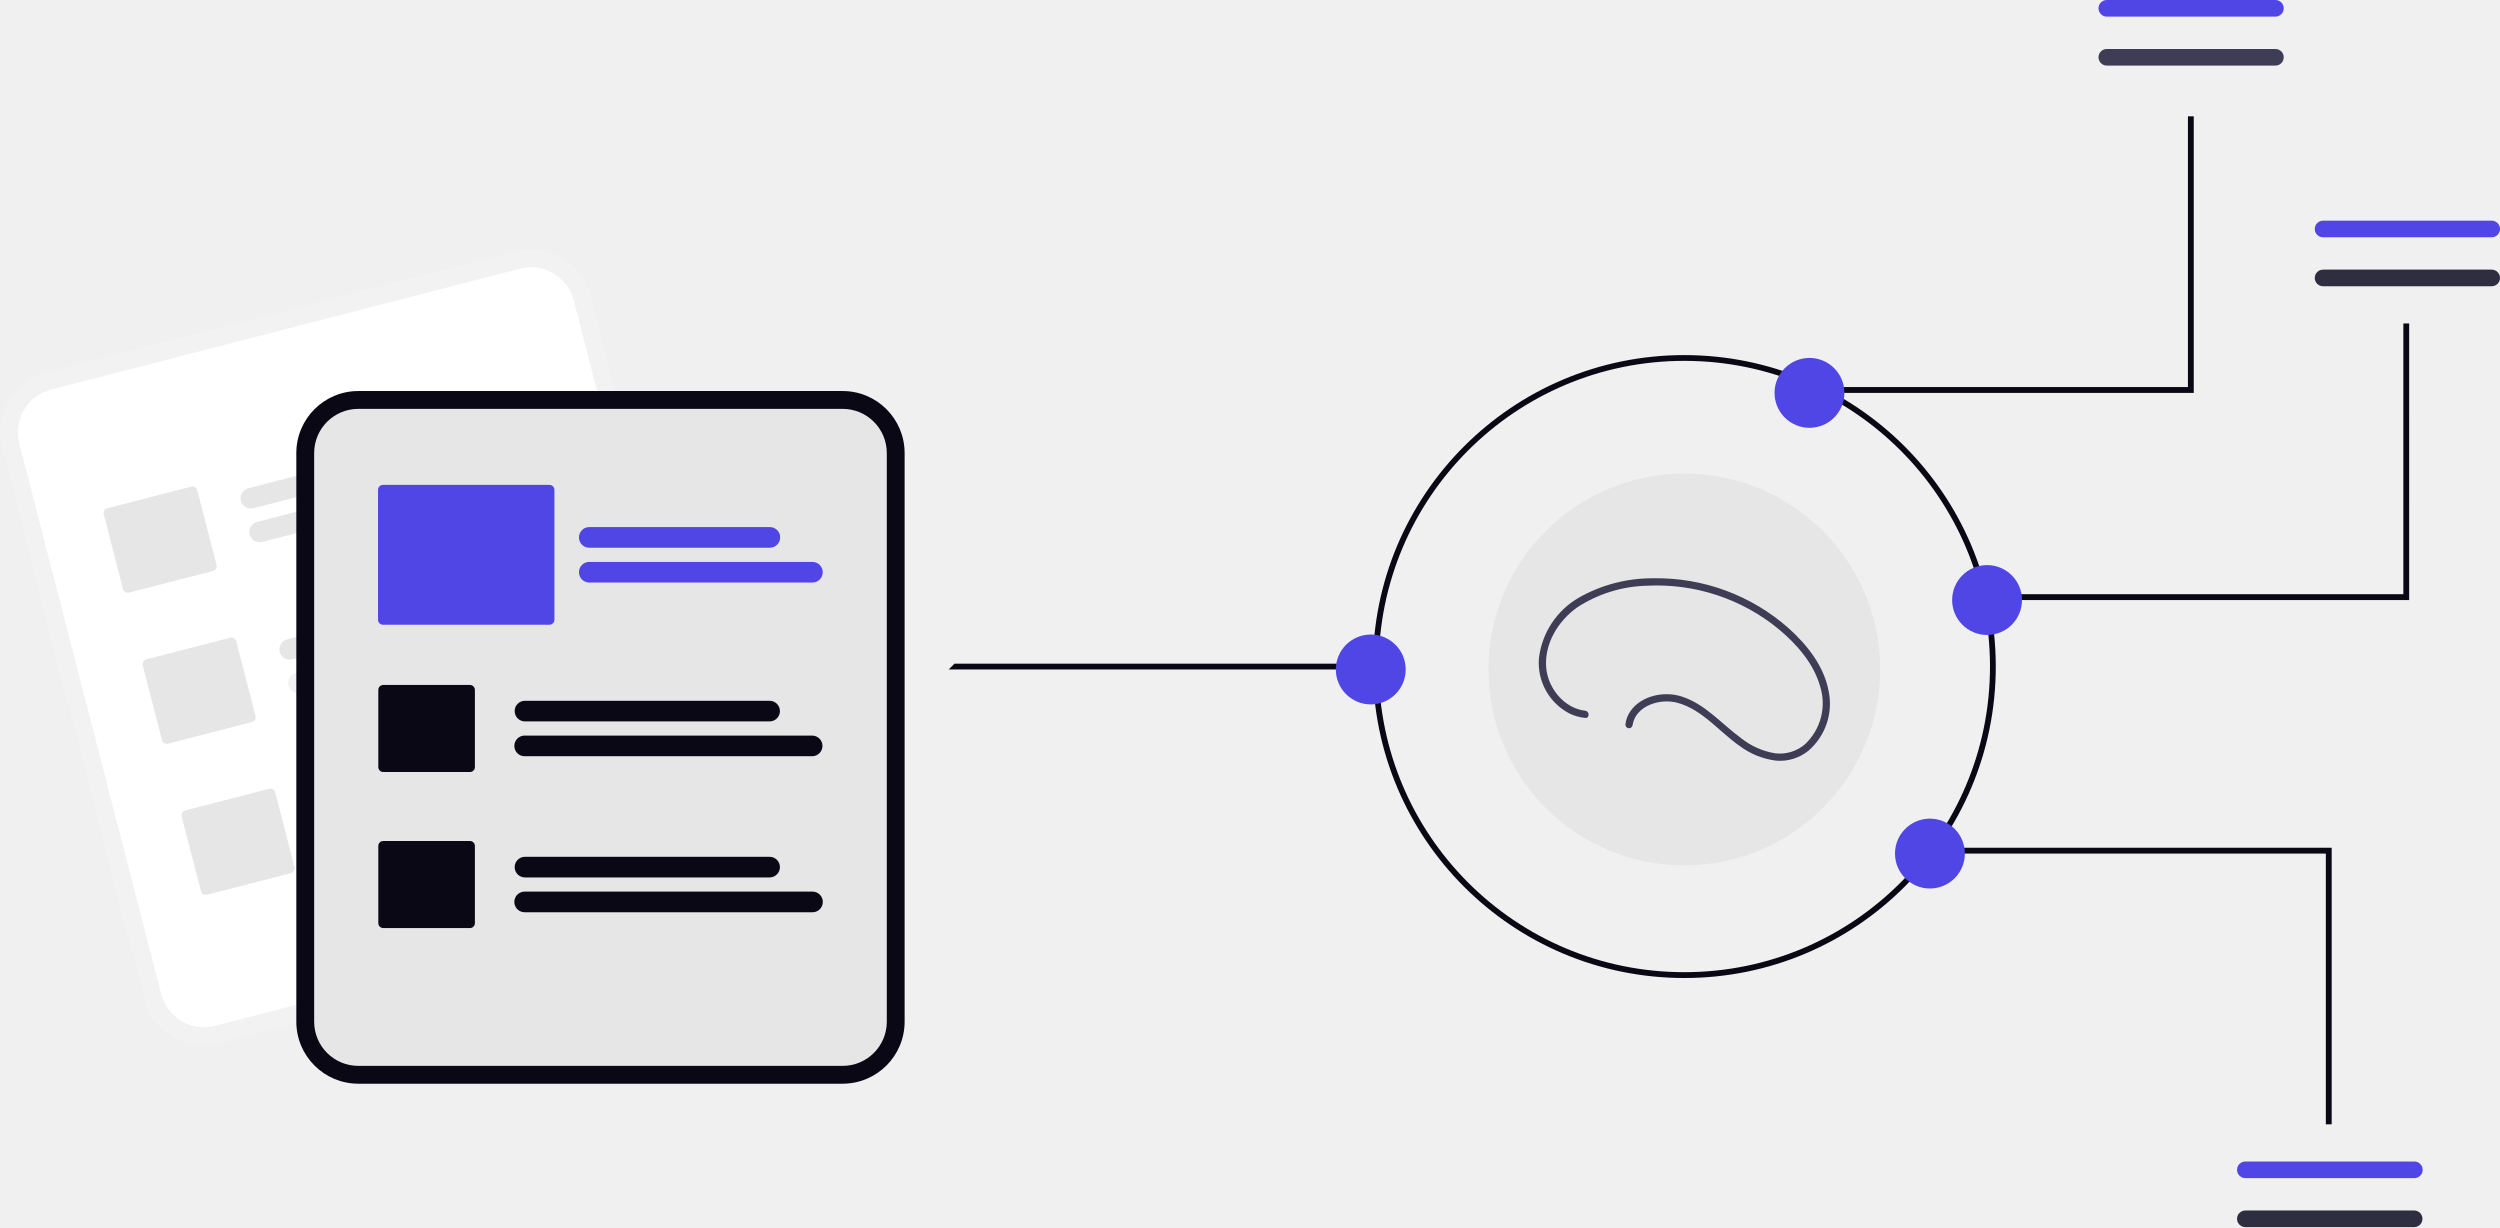
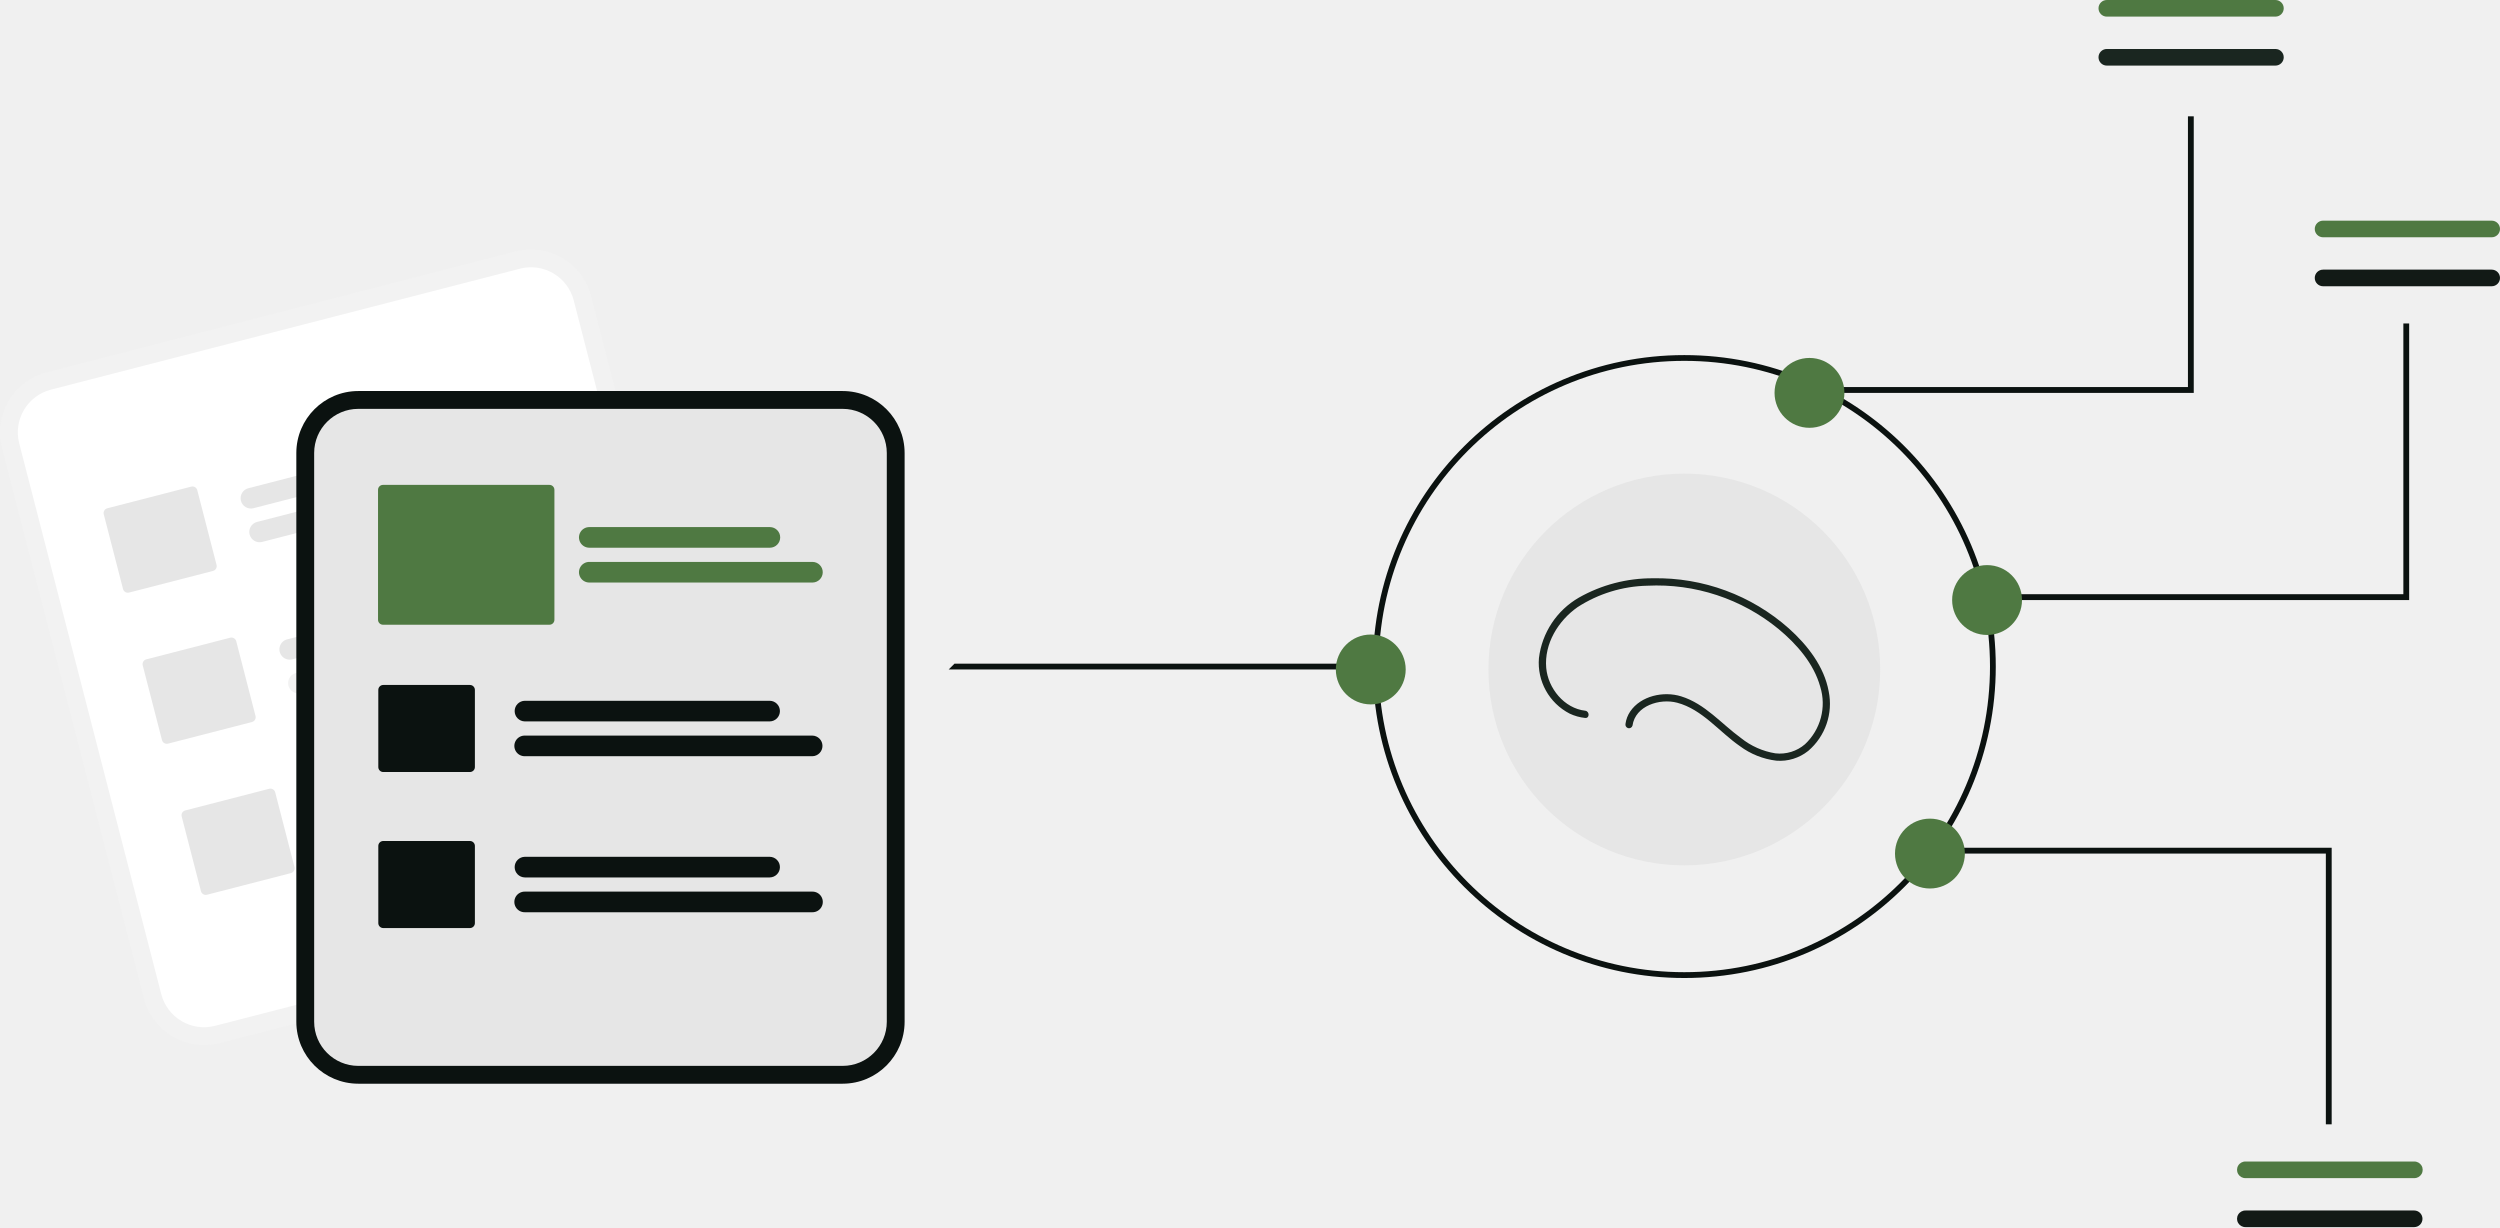
<svg xmlns="http://www.w3.org/2000/svg" width="960" height="471.213" viewBox="0 0 960 471.213" role="img" artist="Katerina Limpitsouni" source="https://undraw.co/">
  <g transform="translate(-1219.032 -316.211)">
    <g transform="translate(1219.032 412.002)">
      <path d="M406.947,99.819l-12.579,3.244-154.96,39.961-12.578,3.244a23.814,23.814,0,0,0-17.094,28.974l54.54,211.5a23.815,23.815,0,0,0,28.972,17.092l.032-.008L473.333,357.39l.032-.008a23.815,23.815,0,0,0,17.1-28.974L435.922,116.913A23.815,23.815,0,0,0,406.947,99.819Z" transform="translate(-208.984 -99.065)" fill="#f2f2f2" />
      <path d="M415.661,113.454l-14.9,3.842L250.442,156.061l-14.9,3.842a16.958,16.958,0,0,0-12.175,20.633L277.912,392.03A16.958,16.958,0,0,0,298.545,404.2l.032-.008,180.051-46.432.033-.009a16.958,16.958,0,0,0,12.175-20.633l-54.542-211.5a16.958,16.958,0,0,0-20.633-12.175Z" transform="translate(-215.987 -106.07)" fill="#fff" />
      <path d="M491.934,244.585,400.85,268.073a3.961,3.961,0,1,1-1.978-7.672l91.083-23.488a3.961,3.961,0,1,1,1.979,7.672Z" transform="translate(-303.509 -168.713)" fill="#e6e6e6" />
      <path d="M514.51,262.521,407.6,290.09a3.961,3.961,0,1,1-1.978-7.672L512.53,254.85a3.961,3.961,0,1,1,1.979,7.672Z" transform="translate(-306.923 -177.784)" fill="#e6e6e6" />
      <path d="M522.2,361.958l-91.083,23.489a3.962,3.962,0,1,1-1.979-7.672l91.084-23.489a3.962,3.962,0,1,1,1.979,7.672Z" transform="translate(-318.816 -228.07)" fill="#e6e6e6" />
      <path d="M544.779,379.894,437.873,407.463a3.962,3.962,0,1,1-1.979-7.672L542.8,372.223a3.962,3.962,0,1,1,1.979,7.672Z" transform="translate(-322.232 -237.141)" fill="#f2f2f2" />
      <path d="M552.471,479.334l-91.084,23.489a3.962,3.962,0,1,1-1.979-7.672l91.084-23.486a3.961,3.961,0,1,1,1.978,7.672Z" transform="translate(-334.123 -287.43)" fill="#f2f2f2" />
      <path d="M575.047,497.268,468.141,524.837a3.961,3.961,0,1,1-1.979-7.672L573.069,489.6a3.961,3.961,0,1,1,1.978,7.672Z" transform="translate(-337.54 -296.498)" fill="#f2f2f2" />
      <path d="M331.482,315.628l-32.235,8.312a1.9,1.9,0,0,1-2.314-1.365l-7.4-28.693a1.9,1.9,0,0,1,1.365-2.314l32.233-8.312a1.9,1.9,0,0,1,2.314,1.365l7.4,28.693a1.9,1.9,0,0,1-1.365,2.314Z" transform="translate(-249.689 -192.183)" fill="#e6e6e6" />
      <path d="M361.749,433l-32.234,8.31a1.9,1.9,0,0,1-2.314-1.365l-7.4-28.693a1.9,1.9,0,0,1,1.365-2.314l32.233-8.312a1.9,1.9,0,0,1,2.314,1.365l7.4,28.693A1.9,1.9,0,0,1,361.749,433Z" transform="translate(-264.995 -251.539)" fill="#e6e6e6" />
      <path d="M392.018,550.375l-32.234,8.312a1.9,1.9,0,0,1-2.314-1.365l-7.4-28.693a1.9,1.9,0,0,1,1.365-2.314L383.67,518a1.9,1.9,0,0,1,2.314,1.365l7.4,28.692a1.9,1.9,0,0,1-1.365,2.314Z" transform="translate(-280.303 -310.897)" fill="#e6e6e6" />
-       <path d="M648.989,209.052H462.98a23.815,23.815,0,0,0-23.787,23.787V451.252a23.815,23.815,0,0,0,23.787,23.786H648.989a23.814,23.814,0,0,0,23.787-23.787V232.839A23.815,23.815,0,0,0,648.989,209.052Z" transform="translate(-325.403 -154.687)" fill="#090814" />
+       <path d="M648.989,209.052H462.98a23.815,23.815,0,0,0-23.787,23.787V451.252a23.815,23.815,0,0,0,23.787,23.786H648.989a23.814,23.814,0,0,0,23.787-23.787V232.839A23.815,23.815,0,0,0,648.989,209.052Z" transform="translate(-325.403 -154.687)" fill="#0b1210" />
      <path d="M656,222.906H469.986a16.958,16.958,0,0,0-16.94,16.939V458.259a16.958,16.958,0,0,0,16.94,16.94H656a16.958,16.958,0,0,0,16.939-16.94V239.846A16.958,16.958,0,0,0,656,222.906Z" transform="translate(-332.409 -161.693)" fill="#e6e6e6" />
-       <path d="M706.707,457.609H612.642a3.962,3.962,0,0,1,0-7.923h94.065a3.962,3.962,0,0,1,0,7.923Z" transform="translate(-411.115 -276.379)" fill="#090814" />
-       <path d="M723.049,484.656h-110.4a3.962,3.962,0,1,1,0-7.923h110.4a3.962,3.962,0,0,1,0,7.923Z" transform="translate(-411.117 -290.057)" fill="#090814" />
-       <path d="M706.707,578.823H612.642a3.962,3.962,0,0,1,0-7.923h94.065a3.962,3.962,0,0,1,0,7.923Z" transform="translate(-411.115 -337.679)" fill="#090814" />
-       <path d="M723.049,605.87h-110.4a3.962,3.962,0,1,1,0-7.923h110.4a3.962,3.962,0,1,1,0,7.923Z" transform="translate(-411.117 -351.357)" fill="#090814" />
-       <path d="M538.07,470.837H504.782a1.9,1.9,0,0,1-1.9-1.9v-29.63a1.9,1.9,0,0,1,1.9-1.9H538.07a1.9,1.9,0,0,1,1.9,1.9V468.94A1.9,1.9,0,0,1,538.07,470.837Z" transform="translate(-357.612 -270.171)" fill="#090814" />
-       <path d="M538.07,592.053H504.782a1.9,1.9,0,0,1-1.9-1.9V560.522a1.9,1.9,0,0,1,1.9-1.9H538.07a1.9,1.9,0,0,1,1.9,1.9v29.631A1.9,1.9,0,0,1,538.07,592.053Z" transform="translate(-357.612 -331.47)" fill="#090814" />
-       <path d="M732.209,322.674H662.862a3.962,3.962,0,1,1,0-7.923h69.347a3.962,3.962,0,0,1,0,7.923Z" transform="translate(-436.513 -208.141)" fill="#4f46e5" />
-       <path d="M748.549,349.723H662.862a3.962,3.962,0,1,1,0-7.923h85.687a3.962,3.962,0,0,1,0,7.923Z" transform="translate(-436.513 -221.819)" fill="#4f46e5" />
-       <path d="M568.5,335.671H504.568a1.9,1.9,0,0,1-1.9-1.9v-49.9a1.9,1.9,0,0,1,1.9-1.9H568.5a1.9,1.9,0,0,1,1.9,1.9v49.9A1.9,1.9,0,0,1,568.5,335.671Z" transform="translate(-357.505 -191.565)" fill="#4f46e5" />
+       <path d="M706.707,457.609H612.642a3.962,3.962,0,0,1,0-7.923h94.065a3.962,3.962,0,0,1,0,7.923Z" transform="translate(-411.115 -276.379)" fill="#0b1210" />
+       <path d="M723.049,484.656h-110.4a3.962,3.962,0,1,1,0-7.923h110.4a3.962,3.962,0,0,1,0,7.923Z" transform="translate(-411.117 -290.057)" fill="#0b1210" />
+       <path d="M706.707,578.823H612.642a3.962,3.962,0,0,1,0-7.923h94.065a3.962,3.962,0,0,1,0,7.923Z" transform="translate(-411.115 -337.679)" fill="#0b1210" />
+       <path d="M723.049,605.87h-110.4a3.962,3.962,0,1,1,0-7.923h110.4a3.962,3.962,0,1,1,0,7.923Z" transform="translate(-411.117 -351.357)" fill="#0b1210" />
+       <path d="M538.07,470.837H504.782a1.9,1.9,0,0,1-1.9-1.9v-29.63a1.9,1.9,0,0,1,1.9-1.9H538.07a1.9,1.9,0,0,1,1.9,1.9V468.94A1.9,1.9,0,0,1,538.07,470.837Z" transform="translate(-357.612 -270.171)" fill="#0b1210" />
+       <path d="M538.07,592.053H504.782a1.9,1.9,0,0,1-1.9-1.9V560.522a1.9,1.9,0,0,1,1.9-1.9H538.07a1.9,1.9,0,0,1,1.9,1.9v29.631A1.9,1.9,0,0,1,538.07,592.053Z" transform="translate(-357.612 -331.47)" fill="#0b1210" />
+       <path d="M732.209,322.674H662.862a3.962,3.962,0,1,1,0-7.923h69.347a3.962,3.962,0,0,1,0,7.923Z" transform="translate(-436.513 -208.141)" fill="#4f7942" />
+       <path d="M748.549,349.723H662.862a3.962,3.962,0,1,1,0-7.923h85.687a3.962,3.962,0,0,1,0,7.923Z" transform="translate(-436.513 -221.819)" fill="#4f7942" />
+       <path d="M568.5,335.671H504.568a1.9,1.9,0,0,1-1.9-1.9v-49.9a1.9,1.9,0,0,1,1.9-1.9H568.5a1.9,1.9,0,0,1,1.9,1.9v49.9A1.9,1.9,0,0,1,568.5,335.671Z" transform="translate(-357.505 -191.565)" fill="#4f7942" />
    </g>
-     <path d="M828.731,319.167H671.114v-2.236H826.5V212.961h2.236Z" transform="translate(1315.42 227.465)" fill="#090814" />
-     <path d="M508.5,358.167h2.236V251.961H353.114V254.2H508.5Z" transform="translate(1603.658 389.784)" fill="#090814" />
-     <path d="M420.114,146.167H577.732V39.961H575.5V143.92H420.114Z" transform="translate(1483.7 320.92)" fill="#090814" />
-     <path d="M635.479,154.52a3.192,3.192,0,0,1,0,6.384H570.735a3.192,3.192,0,0,1,0-6.384Z" transform="translate(1457.315 161.691)" fill="#4f46e5" />
-     <path d="M635.479,171.342a3.192,3.192,0,0,1,0,6.384H570.735a3.192,3.192,0,0,1,0-6.384Z" transform="translate(1457.315 163.676)" fill="#3f3d56" />
-     <path d="M1025.966,355.367a3.192,3.192,0,1,0,0-6.384h-64.75a3.192,3.192,0,0,0,0,6.384Z" transform="translate(1149.875 70.767)" fill="#2f2e41" />
-     <path d="M1025.966,338.543a3.192,3.192,0,1,0,0-6.384h-64.75a3.192,3.192,0,0,0,0,6.384Z" transform="translate(1149.875 68.784)" fill="#4f46e5" />
-     <path d="M786.06,515.69a119.6,119.6,0,1,0-119.6-119.6A119.6,119.6,0,0,0,786.06,515.69Zm0-236.985A117.374,117.374,0,1,1,668.692,396.077,117.376,117.376,0,0,1,786.06,278.705Z" transform="translate(1079.749 176.076)" fill="#090814" />
-     <ellipse cx="13.415" cy="13.415" rx="13.415" ry="13.415" transform="translate(1900.457 453.66)" fill="#4f46e5" />
-     <ellipse cx="13.415" cy="13.415" rx="13.415" ry="13.415" transform="translate(1946.711 630.566)" fill="#4f46e5" />
-     <ellipse cx="13.415" cy="13.415" rx="13.415" ry="13.415" transform="translate(1968.651 533.21)" fill="#4f46e5" />
-     <path d="M568.238,514.268a3.192,3.192,0,1,1,0,6.382h-64.75a3.192,3.192,0,1,1,0-6.382Z" transform="translate(1577.835 247.966)" fill="#4f46e5" />
-     <path d="M568.278,531.091a3.192,3.192,0,0,1,0,6.384h-64.75a3.192,3.192,0,1,1,0-6.382Z" transform="translate(1577.795 249.948)" fill="#2f2e41" />
+     <path d="M828.731,319.167H671.114v-2.236H826.5V212.961h2.236Z" transform="translate(1315.42 227.465)" fill="#0b1210" />
+     <path d="M508.5,358.167h2.236V251.961H353.114V254.2H508.5Z" transform="translate(1603.658 389.784)" fill="#0b1210" />
+     <path d="M420.114,146.167H577.732V39.961H575.5V143.92H420.114Z" transform="translate(1483.7 320.92)" fill="#0b1210" />
+     <path d="M635.479,154.52a3.192,3.192,0,0,1,0,6.384H570.735a3.192,3.192,0,0,1,0-6.384Z" transform="translate(1457.315 161.691)" fill="#4f7942" />
+     <path d="M635.479,171.342a3.192,3.192,0,0,1,0,6.384H570.735a3.192,3.192,0,0,1,0-6.384Z" transform="translate(1457.315 163.676)" fill="#1a2620" />
+     <path d="M1025.966,355.367a3.192,3.192,0,1,0,0-6.384h-64.75a3.192,3.192,0,0,0,0,6.384Z" transform="translate(1149.875 70.767)" fill="#121a16" />
+     <path d="M1025.966,338.543a3.192,3.192,0,1,0,0-6.384h-64.75a3.192,3.192,0,0,0,0,6.384Z" transform="translate(1149.875 68.784)" fill="#4f7942" />
+     <path d="M786.06,515.69a119.6,119.6,0,1,0-119.6-119.6A119.6,119.6,0,0,0,786.06,515.69Zm0-236.985A117.374,117.374,0,1,1,668.692,396.077,117.376,117.376,0,0,1,786.06,278.705Z" transform="translate(1079.749 176.076)" fill="#0b1210" />
+     <ellipse cx="13.415" cy="13.415" rx="13.415" ry="13.415" transform="translate(1900.457 453.66)" fill="#4f7942" />
+     <ellipse cx="13.415" cy="13.415" rx="13.415" ry="13.415" transform="translate(1946.711 630.566)" fill="#4f7942" />
+     <ellipse cx="13.415" cy="13.415" rx="13.415" ry="13.415" transform="translate(1968.651 533.21)" fill="#4f7942" />
+     <path d="M568.238,514.268a3.192,3.192,0,1,1,0,6.382h-64.75a3.192,3.192,0,1,1,0-6.382Z" transform="translate(1577.835 247.966)" fill="#4f7942" />
+     <path d="M568.278,531.091a3.192,3.192,0,0,1,0,6.384h-64.75a3.192,3.192,0,1,1,0-6.382Z" transform="translate(1577.795 249.948)" fill="#121a16" />
    <g transform="translate(1790.594 498.08)">
      <circle cx="75.217" cy="75.217" r="75.217" fill="#e6e6e6" />
-       <path d="M987.017,422.64c-8.037-.916-14.261-8.616-14.95-16.424-.813-9.294,4.6-18.123,12.025-23.339a51.343,51.343,0,0,1,26.8-8.233,73.668,73.668,0,0,1,50.354,16.6c7.016,5.826,13.567,13.248,16.049,22.212a21.516,21.516,0,0,1-5.86,22.059,14.8,14.8,0,0,1-11.36,3.5,28.23,28.23,0,0,1-13.221-5.881c-7.549-5.487-13.746-13.133-22.952-16-6.738-2.106-15.493-.253-19.614,5.845a11.1,11.1,0,0,0-1.773,4.649,1.441,1.441,0,0,0,.971,1.71,1.4,1.4,0,0,0,1.709-.971c1.082-7.679,10.528-10.547,17.152-8.793,9.663,2.558,16.148,11.179,24.076,16.658a29.269,29.269,0,0,0,14.021,5.6,17.412,17.412,0,0,0,12.234-3.759,23.794,23.794,0,0,0,7.864-22.827c-1.735-9.589-8.189-17.809-15.27-24.173a76.388,76.388,0,0,0-52.2-19.286,57.113,57.113,0,0,0-28.458,7.425,31.078,31.078,0,0,0-15.342,23.193,21.9,21.9,0,0,0,11.8,21.355A18.479,18.479,0,0,0,987,425.421C988.788,425.621,988.777,422.84,987.017,422.64Z" transform="translate(-949.879 -331.598)" fill="#3f3d56" />
+       <path d="M987.017,422.64c-8.037-.916-14.261-8.616-14.95-16.424-.813-9.294,4.6-18.123,12.025-23.339a51.343,51.343,0,0,1,26.8-8.233,73.668,73.668,0,0,1,50.354,16.6c7.016,5.826,13.567,13.248,16.049,22.212a21.516,21.516,0,0,1-5.86,22.059,14.8,14.8,0,0,1-11.36,3.5,28.23,28.23,0,0,1-13.221-5.881c-7.549-5.487-13.746-13.133-22.952-16-6.738-2.106-15.493-.253-19.614,5.845a11.1,11.1,0,0,0-1.773,4.649,1.441,1.441,0,0,0,.971,1.71,1.4,1.4,0,0,0,1.709-.971c1.082-7.679,10.528-10.547,17.152-8.793,9.663,2.558,16.148,11.179,24.076,16.658a29.269,29.269,0,0,0,14.021,5.6,17.412,17.412,0,0,0,12.234-3.759,23.794,23.794,0,0,0,7.864-22.827c-1.735-9.589-8.189-17.809-15.27-24.173a76.388,76.388,0,0,0-52.2-19.286,57.113,57.113,0,0,0-28.458,7.425,31.078,31.078,0,0,0-15.342,23.193,21.9,21.9,0,0,0,11.8,21.355A18.479,18.479,0,0,0,987,425.421C988.788,425.621,988.777,422.84,987.017,422.64Z" transform="translate(-949.879 -331.598)" fill="#1a2620" />
    </g>
-     <path d="M671.114,264.574H828.733v-2.236H673.35Z" transform="translate(912.2 308.72)" fill="#090814" />
-     <ellipse cx="13.415" cy="13.415" rx="13.415" ry="13.415" transform="translate(1731.99 559.872)" fill="#4f46e5" />
+     <path d="M671.114,264.574H828.733v-2.236H673.35Z" transform="translate(912.2 308.72)" fill="#0b1210" />
+     <ellipse cx="13.415" cy="13.415" rx="13.415" ry="13.415" transform="translate(1731.99 559.872)" fill="#4f7942" />
  </g>
</svg>
